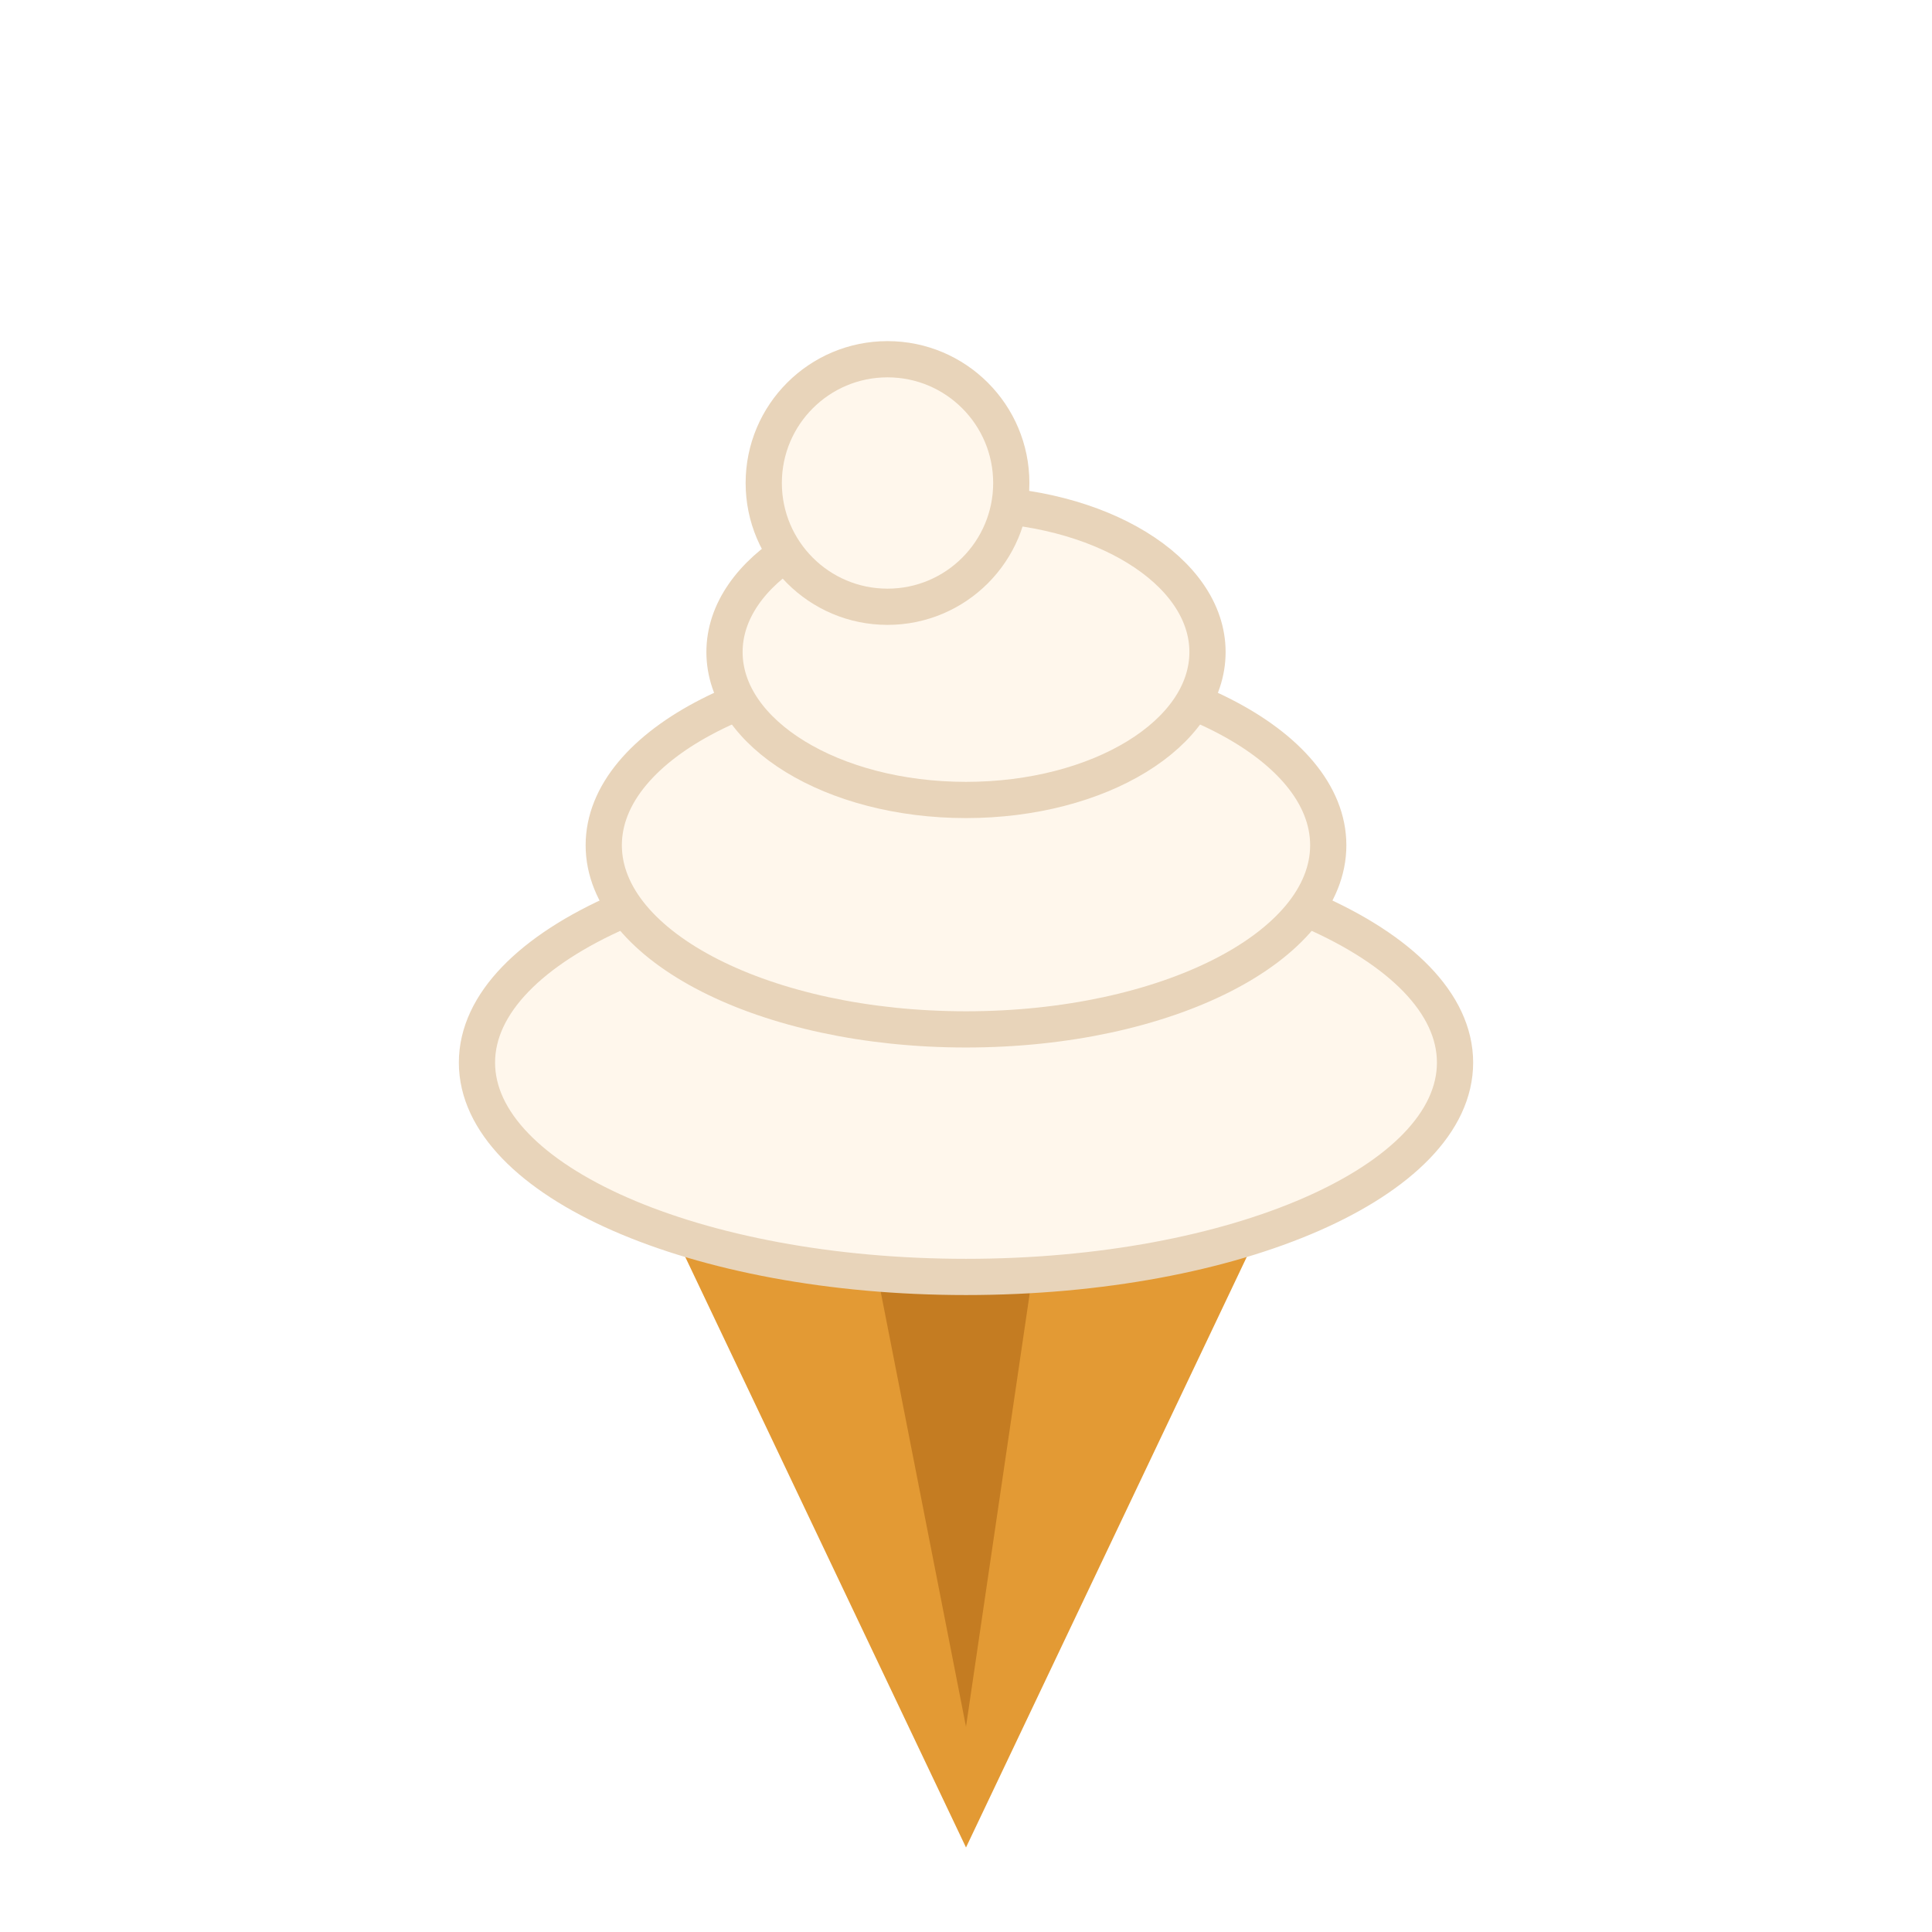
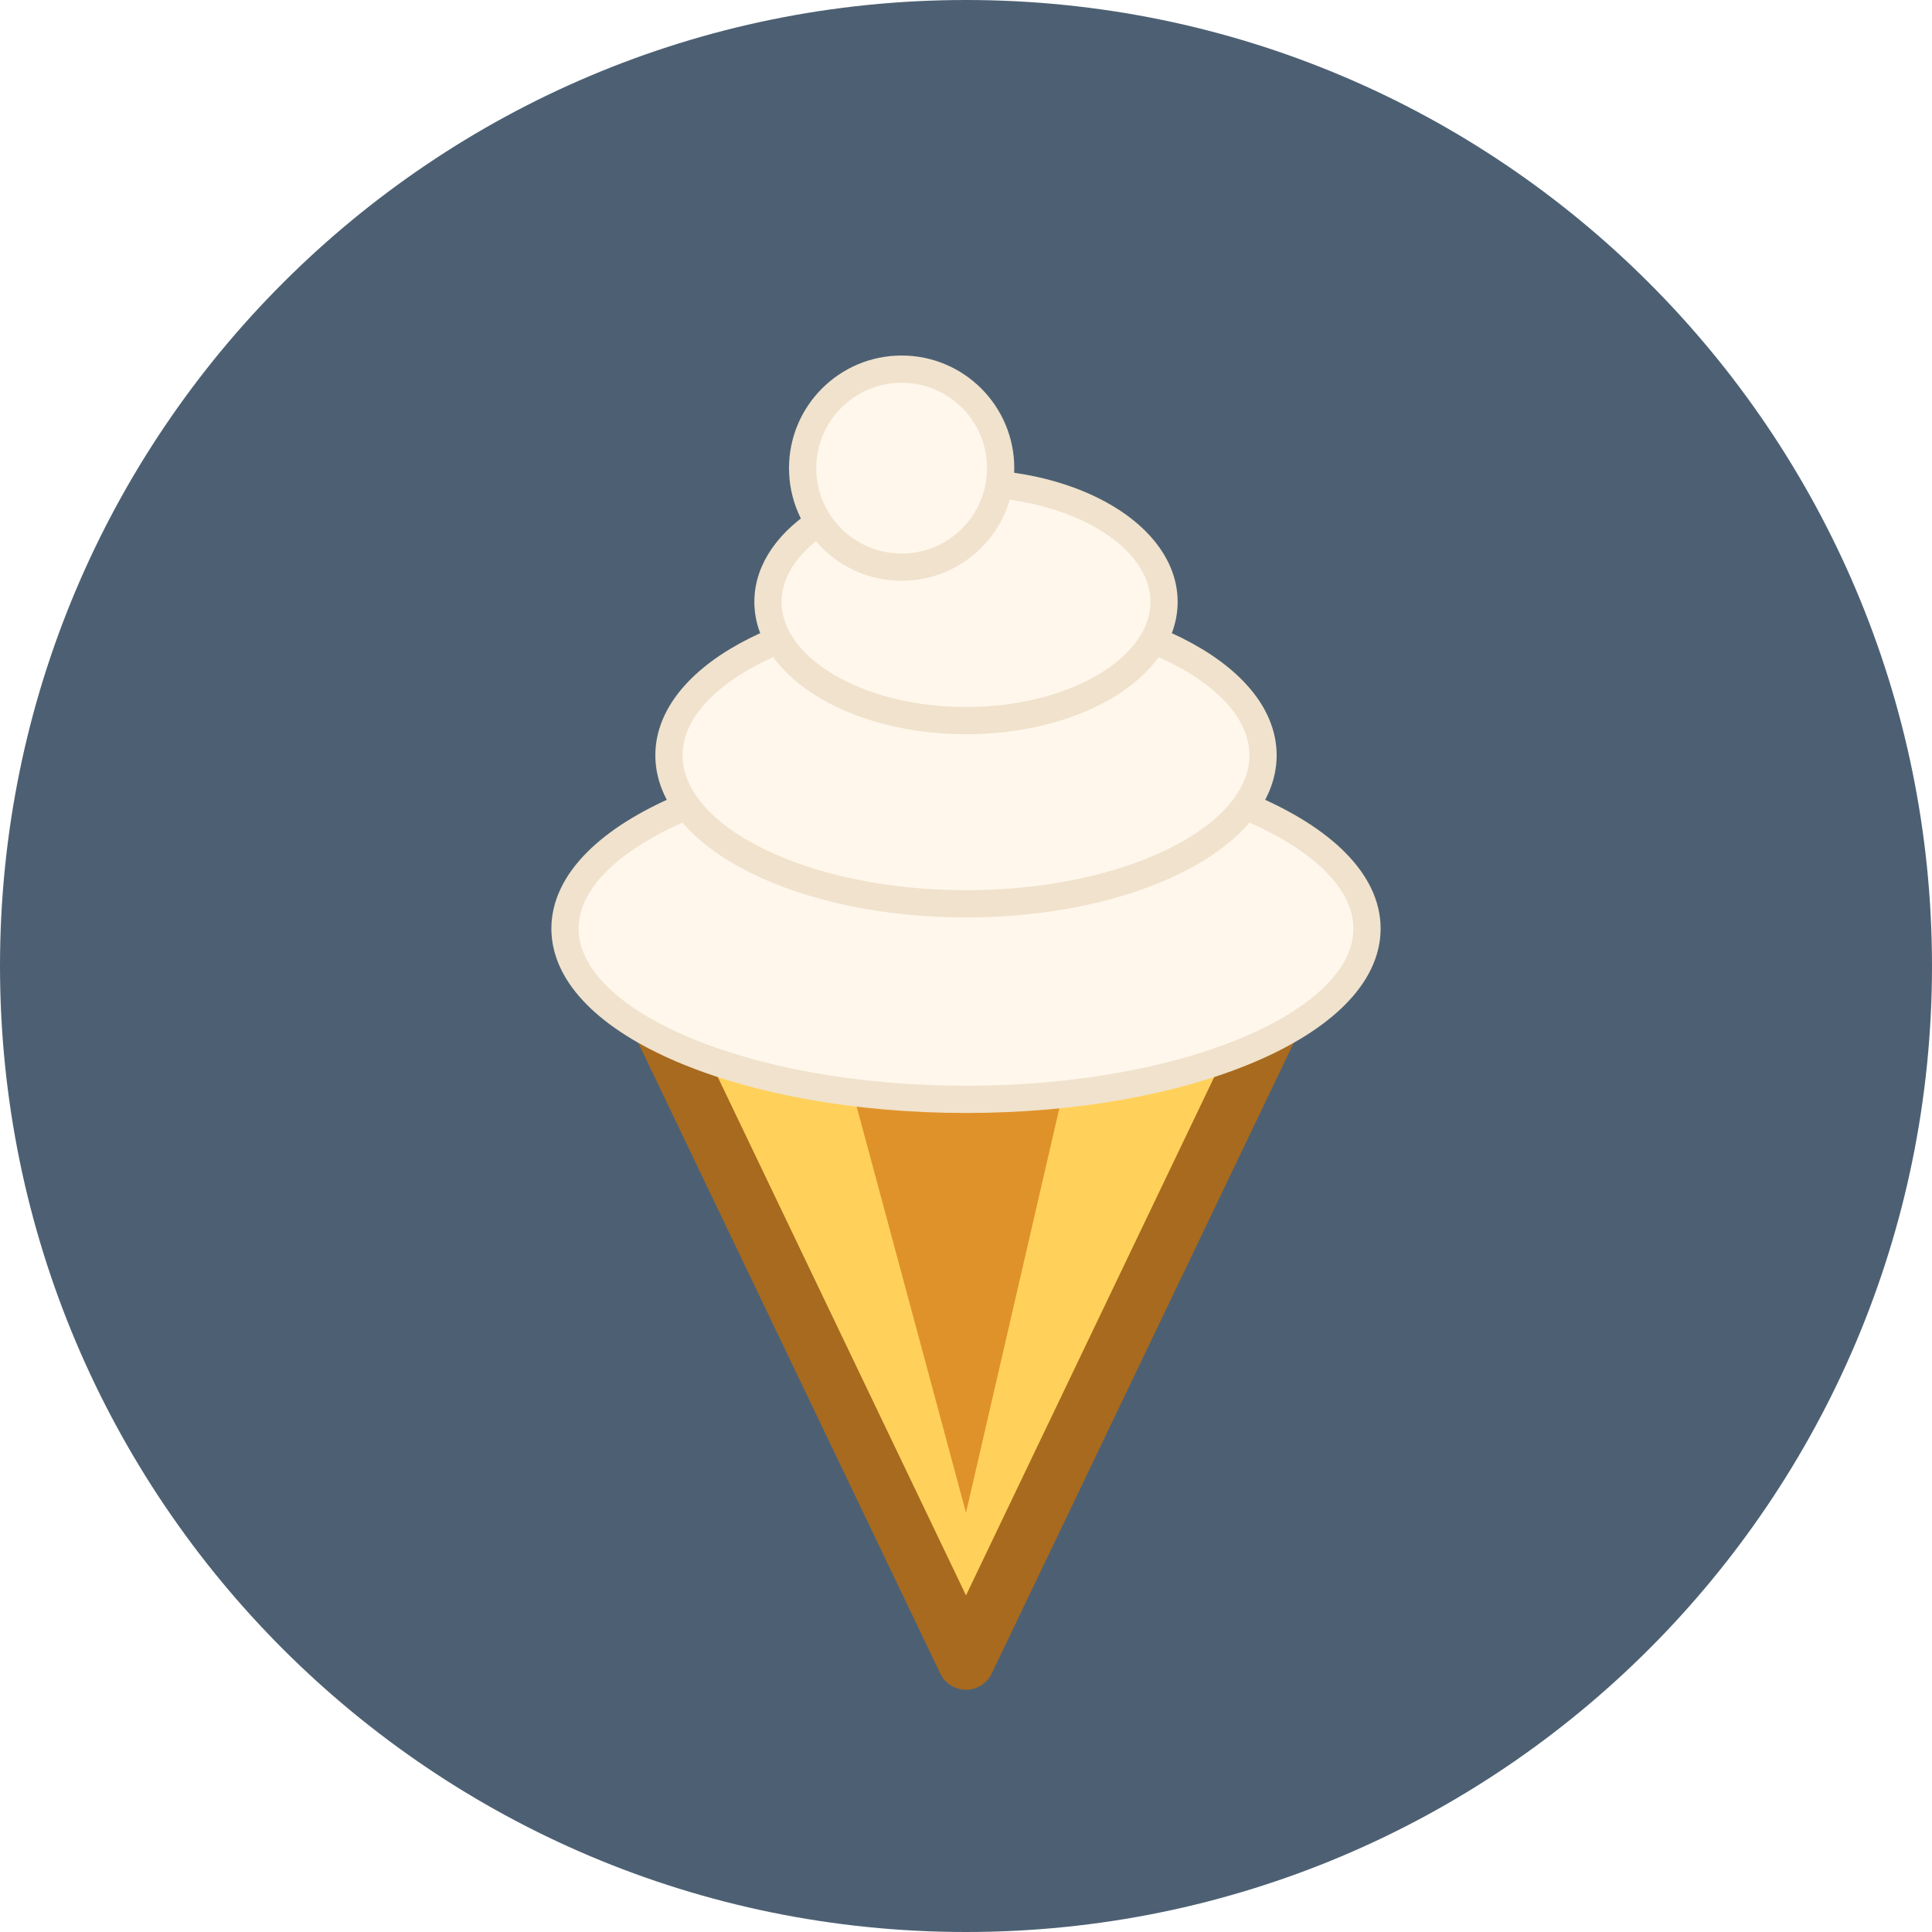
<svg xmlns="http://www.w3.org/2000/svg" viewBox="0 0 32 32">
-   <path fill="#e39a34" d="M10.2 18.4h11.6L16 30.6Z" />
-   <path fill="#c47c22" d="M14 18.4 16 28.6l1.5-10.2Z" />
-   <g fill="#fff7ec" stroke="#e8d4ba" stroke-width="0.6" stroke-linejoin="round">
-     <ellipse cx="16" cy="17.6" rx="8.1" ry="3.55" />
-     <ellipse cx="16" cy="14" rx="6" ry="3.05" />
-     <ellipse cx="16" cy="10.8" rx="4" ry="2.45" />
-     <circle cx="14.7" cy="8" r="2.05" />
+   <circle cx="16" cy="16" r="16" fill="#4d6073" />
+   <g transform="translate(16 16.2) scale(0.82) translate(-16 -17.6)">
+     <path fill="#ffd15a" stroke="#a86a1e" stroke-width="1.15" stroke-linejoin="round" d="M9.2 17.2h13.6L16 31.4Z" />
+     <path fill="#e0922a" d="M13.2 18 16 28.4 18.4 18Z" />
+     <g fill="#fff7ec" stroke="#f0e2cc" stroke-width="0.55" stroke-linejoin="round">
+       <ellipse cx="16" cy="16.6" rx="8.1" ry="3.45" />
+       <ellipse cx="16" cy="13.1" rx="6" ry="3" />
+       <ellipse cx="16" cy="10" rx="4" ry="2.4" />
+       <circle cx="14.7" cy="7.3" r="2" />
+     </g>
  </g>
</svg>
